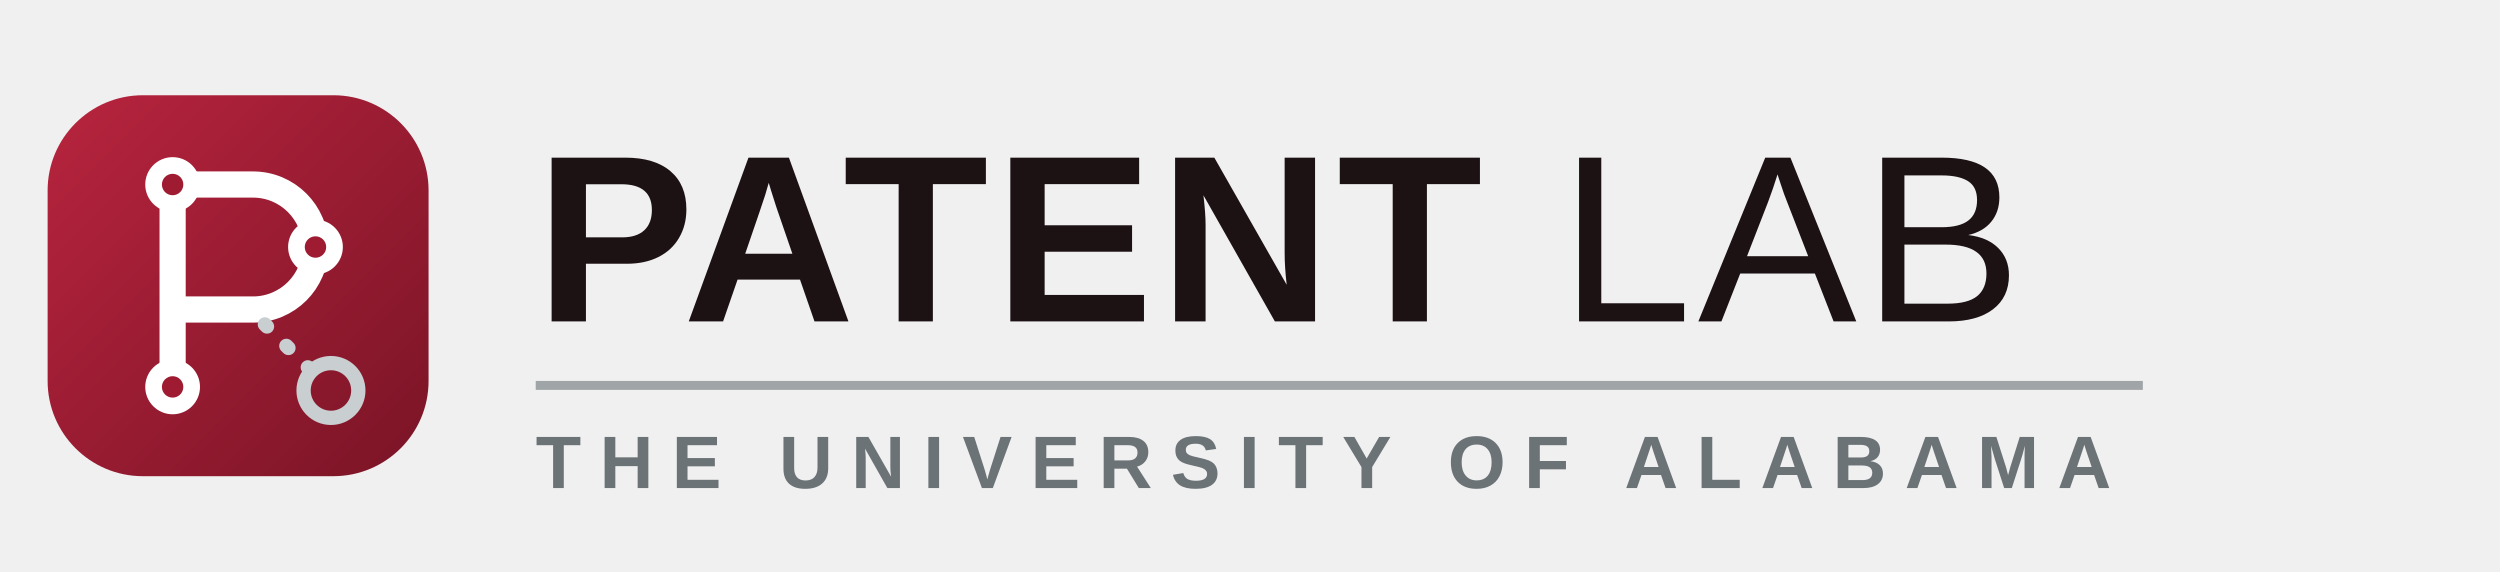
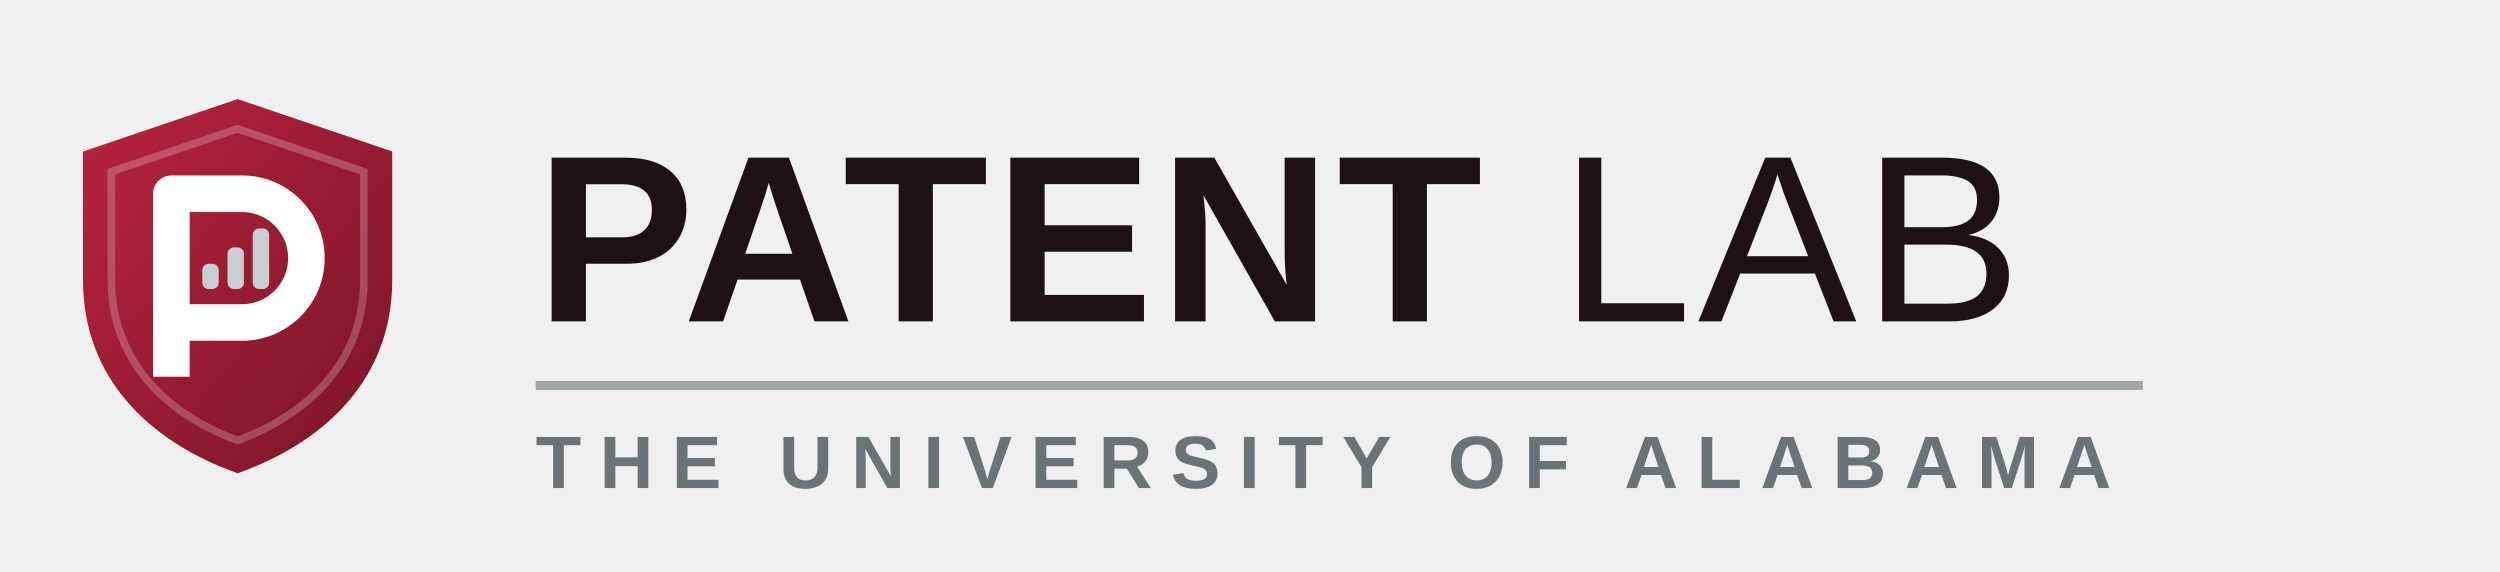
<svg xmlns="http://www.w3.org/2000/svg" viewBox="0 0 420 96" role="img" aria-label="PATENT Lab, The University of Alabama">
-   <g transform="translate(8 16)">
-     <defs>
-       <linearGradient id="pg" x1="0" y1="0" x2="1" y2="1">
-         <stop offset="0" stop-color="#b8243e" />
-         <stop offset="1" stop-color="#7a1426" />
-       </linearGradient>
-     </defs>
-     <rect width="64" height="64" rx="16" fill="url(#pg)" />
-     <path d="M21 49V15h13.5a10.5 10.5 0 0 1 0 21H21" fill="none" stroke="#fff" stroke-width="4.4" stroke-linecap="round" stroke-linejoin="round" />
-     <path d="M36.5 38.5 45 47" fill="none" stroke="#c9ced1" stroke-width="2.4" stroke-linecap="round" stroke-dasharray=".5 4.6" />
-     <g fill="#fff">
-       <circle cx="21" cy="15" r="4.6" />
-       <circle cx="45" cy="25.5" r="4.6" />
-       <circle cx="21" cy="49" r="4.6" />
+   <defs>
+     <linearGradient id="pl" x1="0" y1="0" x2="1" y2="1">
+       <stop offset="0" stop-color="#b8243e" />
+       <stop offset="1" stop-color="#7a1426" />
+     </linearGradient>
+   </defs>
+   <g transform="translate(6 14) scale(1.06)">
+     <path d="M32 2.5 56.5 10.8v20.4c0 15.3-10.2 25.5-24.5 30.6C17.7 56.7 7.5 46.5 7.5 31.2V10.8z" fill="url(#pl)" />
+     <path d="M32 7.2 52 14v17.2c0 12.6-8.4 21.1-20 25.4-11.6-4.3-20-12.8-20-25.4V14z" fill="none" stroke="#fff" stroke-opacity=".22" stroke-width="1.2" />
+     <path d="M21.5 46.5V17.5h11.2a10.2 10.2 0 0 1 0 20.4H21.5" fill="none" stroke="#fff" stroke-width="5.8" stroke-linejoin="round" />
+     <g fill="#c9ced1">
+       <rect x="26.4" y="28.6" width="2.6" height="4" rx="1" />
+       <rect x="30.4" y="26" width="2.6" height="6.6" rx="1" />
+       <rect x="34.4" y="23" width="2.6" height="9.6" rx="1" />
    </g>
-     <g fill="#9e1b32">
-       <circle cx="21" cy="15" r="1.8" />
-       <circle cx="45" cy="25.5" r="1.8" />
-       <circle cx="21" cy="49" r="1.8" />
-     </g>
-     <circle cx="47.6" cy="49.6" r="4.6" fill="none" stroke="#c9ced1" stroke-width="2.4" />
  </g>
  <g font-family="-apple-system, BlinkMacSystemFont, 'SF Pro Display', 'Helvetica Neue', Arial, sans-serif">
    <text x="90" y="54" font-size="40" font-weight="800" letter-spacing="1" fill="#1c1214">PATENT</text>
    <text x="262" y="54" font-size="40" font-weight="300" letter-spacing="1" fill="#1c1214">LAB</text>
    <rect x="90" y="64" width="270" height="1.5" fill="#6b7377" opacity=".6" />
    <text x="90" y="82" font-size="12.5" font-weight="600" letter-spacing="3.1" fill="#6b7377">THE UNIVERSITY OF ALABAMA</text>
  </g>
</svg>
